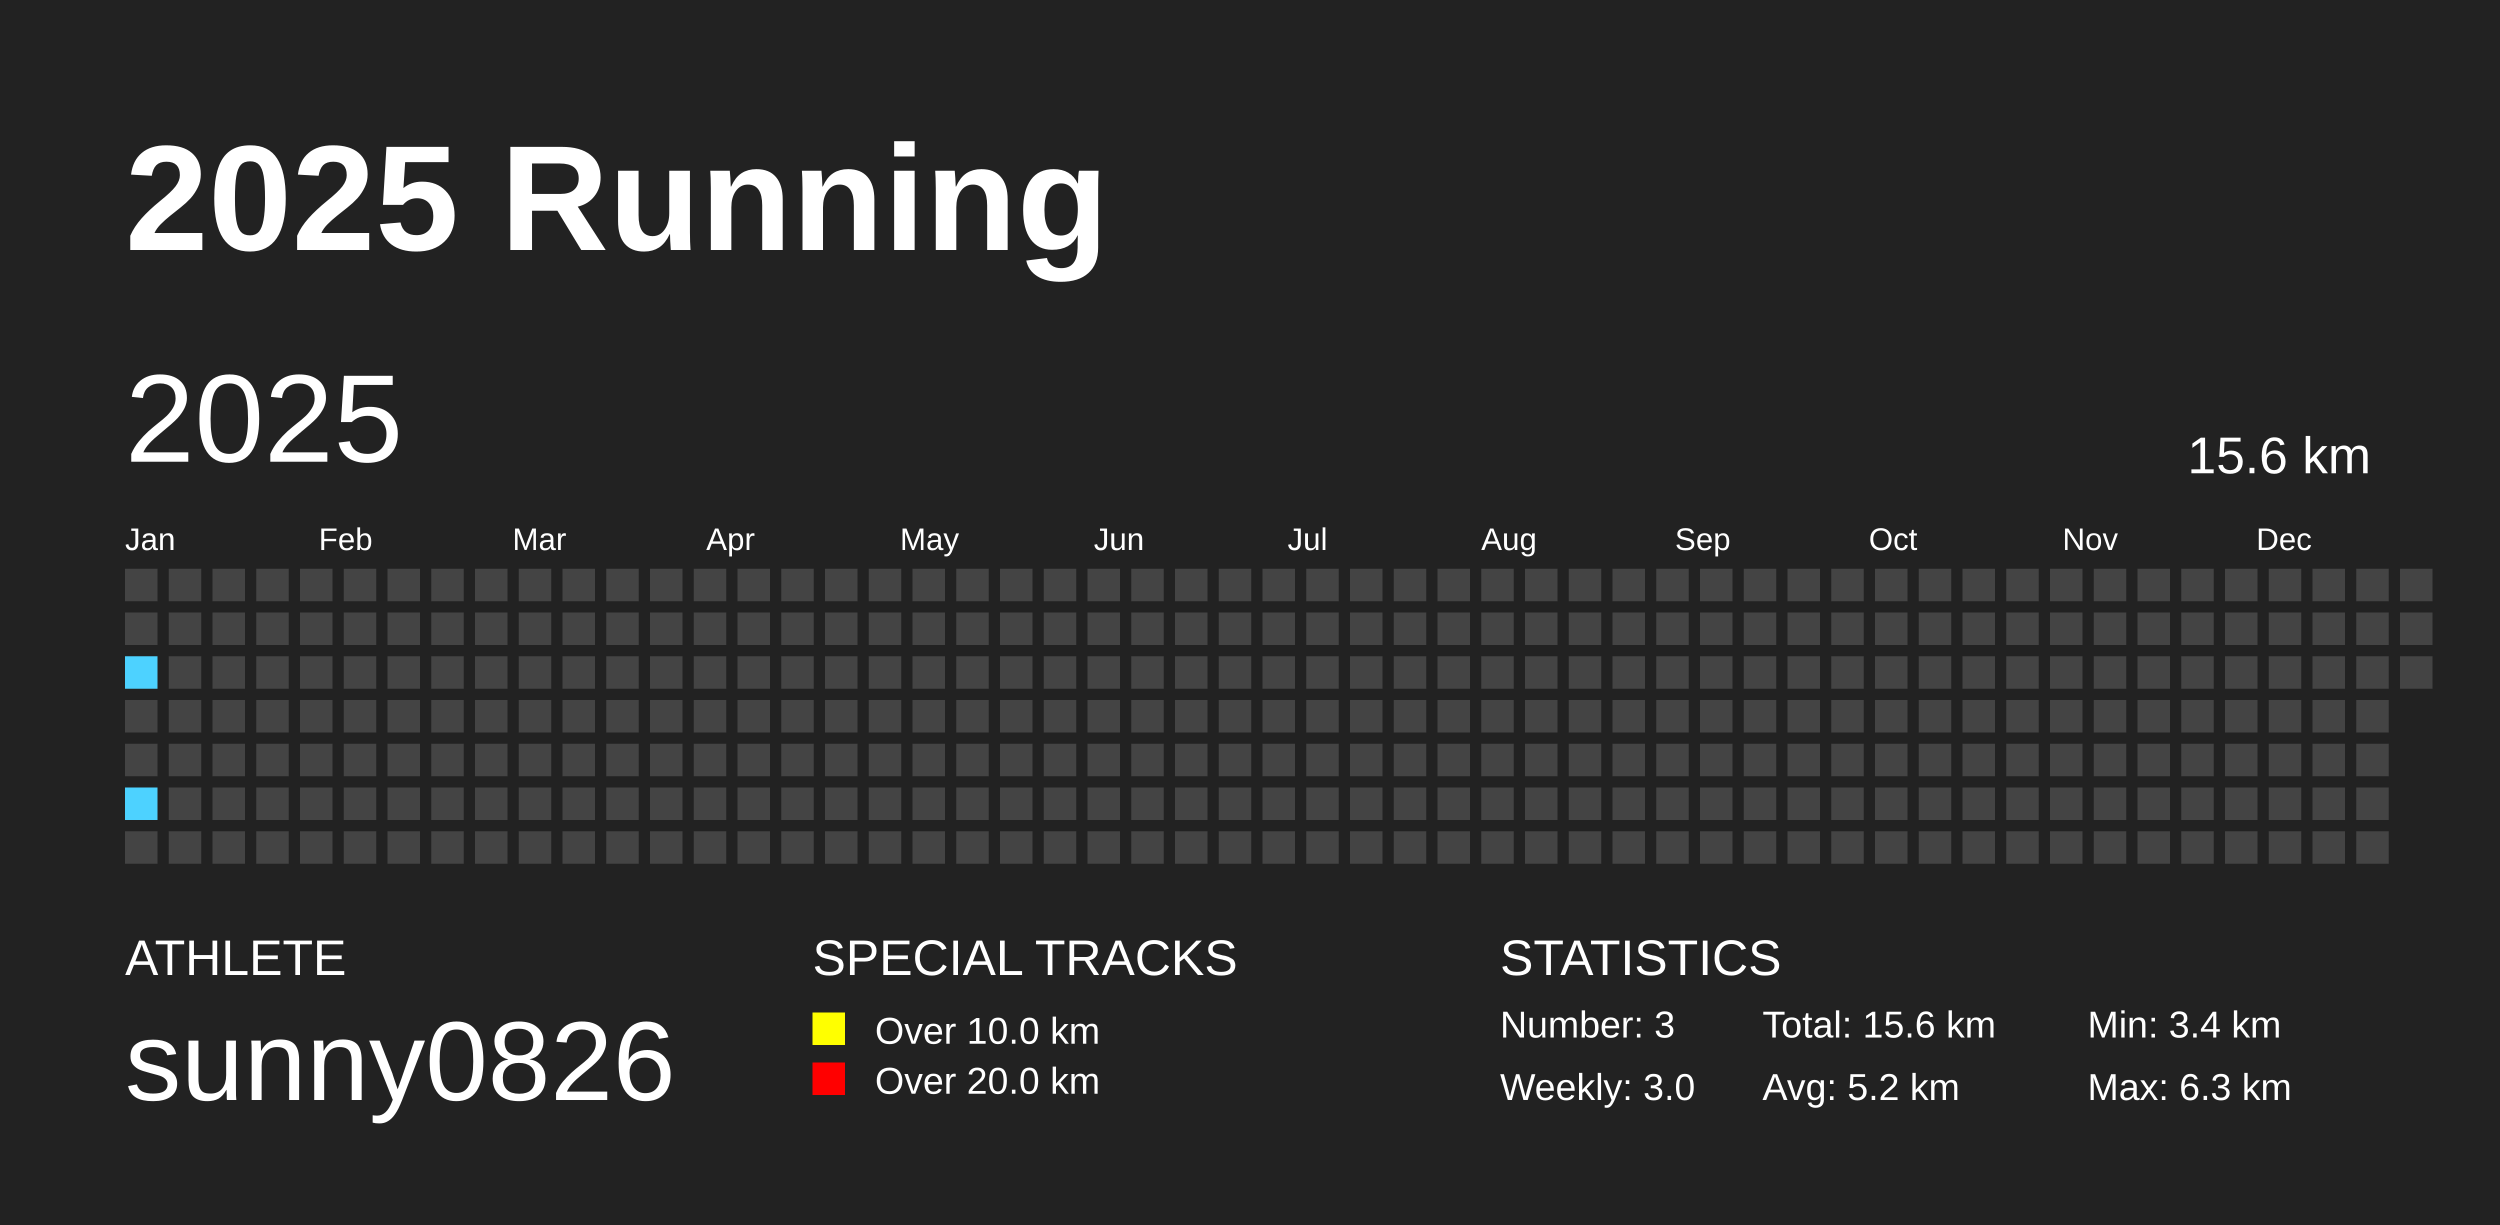
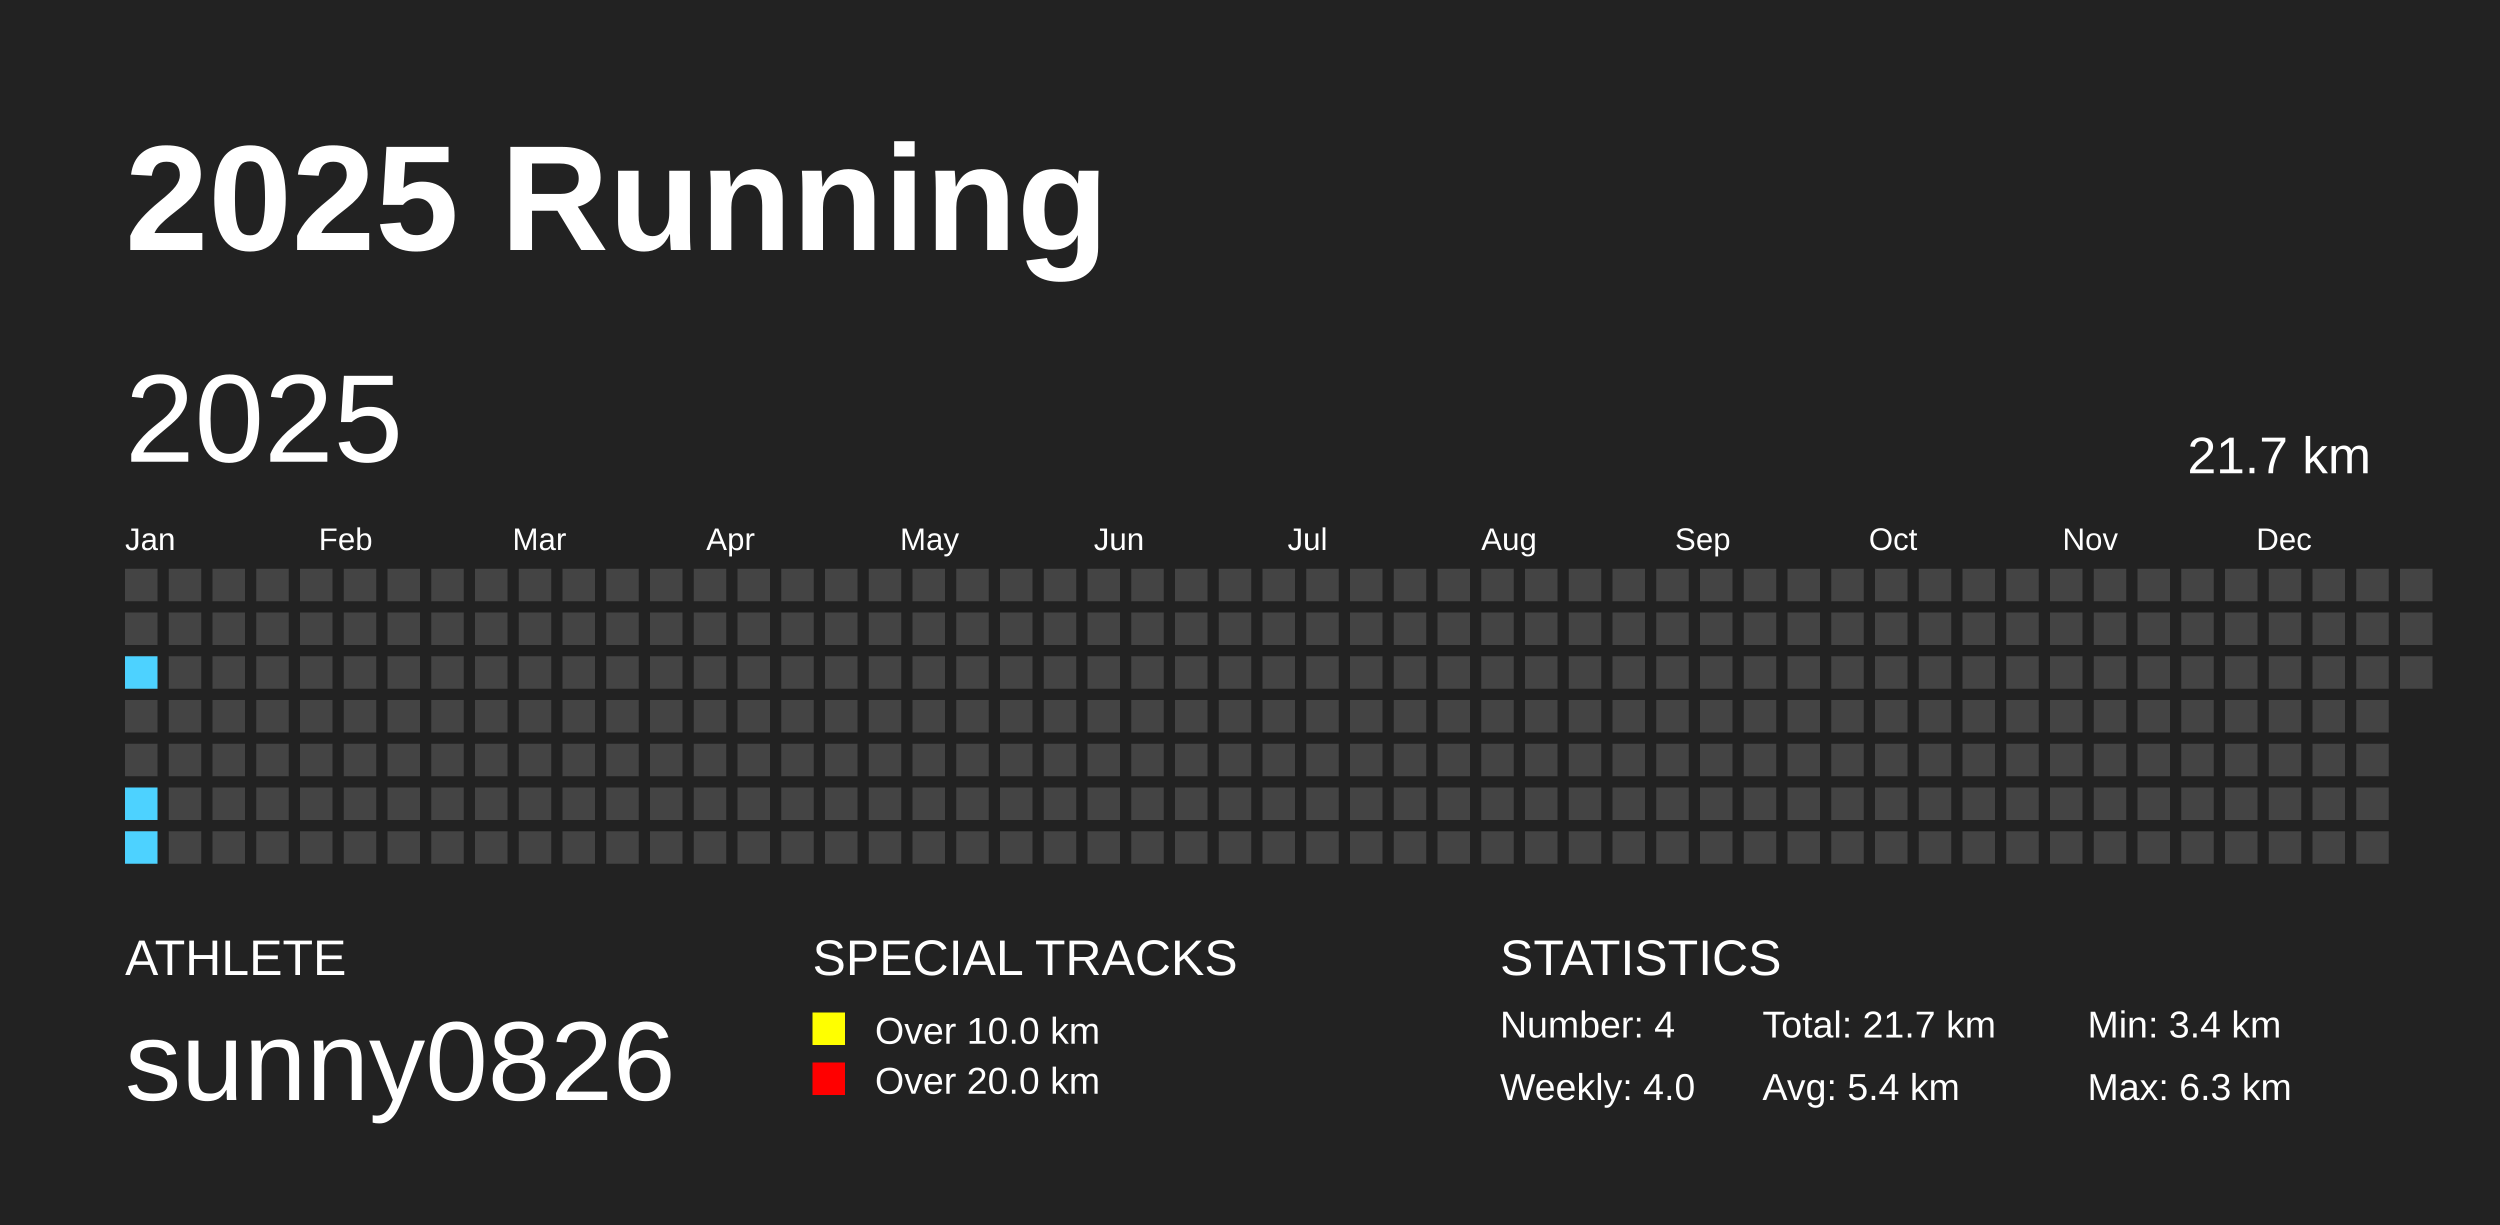
<svg xmlns="http://www.w3.org/2000/svg" baseProfile="full" height="98mm" version="1.1" viewBox="0,0,200,98" width="200mm">
  <defs />
  <rect fill="#222222" height="98" width="200" x="0" y="0" />
  <text fill="#FFFFFF" style="font-size:12px; font-family:Arial; font-weight:bold;" x="10" y="20">2025 Running</text>
  <text fill="#FFFFFF" style="font-size:4px; font-family:Arial" x="10" y="78">ATHLETE</text>
  <text fill="#FFFFFF" style="font-size:9px; font-family:Arial" x="10" y="88">sunny0826</text>
  <text fill="#FFFFFF" style="font-size:4px; font-family:Arial" x="65" y="78">SPECIAL TRACKS</text>
  <rect fill="yellow" height="2.6" width="2.6" x="65" y="81" />
  <text fill="#FFFFFF" style="font-size:3px; font-family:Arial" x="70" y="83.5">Over 10.0 km</text>
  <rect fill="red" height="2.6" width="2.6" x="65" y="85" />
  <text fill="#FFFFFF" style="font-size:3px; font-family:Arial" x="70" y="87.5">Over 20.0 km</text>
  <text fill="#FFFFFF" style="font-size:4px; font-family:Arial" x="120" y="78">STATISTICS</text>
-   <text fill="#FFFFFF" style="font-size:3px; font-family:Arial" x="120" y="83">Number: 3</text>
-   <text fill="#FFFFFF" style="font-size:3px; font-family:Arial" x="120" y="88">Weekly: 3.0</text>
-   <text fill="#FFFFFF" style="font-size:3px; font-family:Arial" x="141" y="83">Total: 15.6 km</text>
-   <text fill="#FFFFFF" style="font-size:3px; font-family:Arial" x="141" y="88">Avg: 5.2 km</text>
+   <text fill="#FFFFFF" style="font-size:3px; font-family:Arial" x="120" y="83">Number: 4</text>
+   <text fill="#FFFFFF" style="font-size:3px; font-family:Arial" x="120" y="88">Weekly: 4.0</text>
+   <text fill="#FFFFFF" style="font-size:3px; font-family:Arial" x="141" y="83">Total: 21.7 km</text>
+   <text fill="#FFFFFF" style="font-size:3px; font-family:Arial" x="141" y="88">Avg: 5.4 km</text>
  <text fill="#FFFFFF" style="font-size:3px; font-family:Arial" x="167" y="83">Min: 3.4 km</text>
  <text fill="#FFFFFF" style="font-size:3px; font-family:Arial" x="167" y="88">Max: 6.3 km</text>
  <text dominant-baseline="hanging" fill="#FFFFFF" style="font-size:10.0px; font-family:Arial;" x="10" y="30">2025</text>
-   <text dominant-baseline="hanging" fill="#FFFFFF" style="font-size:4.125px; font-family:Arial;" x="175" y="35">15.6 km</text>
+   <text dominant-baseline="hanging" fill="#FFFFFF" style="font-size:4.125px; font-family:Arial;" x="175" y="35">21.7 km</text>
  <text fill="#FFFFFF" style="font-size:2.5px; font-family:Arial" x="10.0" y="44">Jan</text>
  <text fill="#FFFFFF" style="font-size:2.5px; font-family:Arial" x="25.5" y="44">Feb</text>
  <text fill="#FFFFFF" style="font-size:2.5px; font-family:Arial" x="41.0" y="44">Mar</text>
  <text fill="#FFFFFF" style="font-size:2.5px; font-family:Arial" x="56.5" y="44">Apr</text>
  <text fill="#FFFFFF" style="font-size:2.5px; font-family:Arial" x="72.0" y="44">May</text>
  <text fill="#FFFFFF" style="font-size:2.5px; font-family:Arial" x="87.5" y="44">Jun</text>
  <text fill="#FFFFFF" style="font-size:2.5px; font-family:Arial" x="103.0" y="44">Jul</text>
  <text fill="#FFFFFF" style="font-size:2.5px; font-family:Arial" x="118.5" y="44">Aug</text>
  <text fill="#FFFFFF" style="font-size:2.5px; font-family:Arial" x="134.0" y="44">Sep</text>
  <text fill="#FFFFFF" style="font-size:2.5px; font-family:Arial" x="149.5" y="44">Oct</text>
  <text fill="#FFFFFF" style="font-size:2.5px; font-family:Arial" x="165.0" y="44">Nov</text>
  <text fill="#FFFFFF" style="font-size:2.5px; font-family:Arial" x="180.5" y="44">Dec</text>
  <rect fill="#444444" height="2.6" width="2.6" x="10.0" y="45.5" />
  <rect fill="#444444" height="2.6" width="2.6" x="10.0" y="49.0" />
  <rect fill="#4DD2FF" height="2.6" width="2.6" x="10.0" y="52.5" />
  <rect fill="#444444" height="2.6" width="2.6" x="10.0" y="56.0" />
  <rect fill="#444444" height="2.6" width="2.6" x="10.0" y="59.5" />
  <rect fill="#4DD2FF" height="2.6" width="2.6" x="10.0" y="63.0" />
-   <rect fill="#444444" height="2.6" width="2.6" x="10.0" y="66.5" />
+   <rect fill="#4DD2FF" height="2.6" width="2.6" x="10.0" y="66.5" />
  <rect fill="#444444" height="2.6" width="2.6" x="13.5" y="45.5" />
  <rect fill="#444444" height="2.6" width="2.6" x="13.5" y="49.0" />
  <rect fill="#444444" height="2.6" width="2.6" x="13.5" y="52.5" />
  <rect fill="#444444" height="2.6" width="2.6" x="13.5" y="56.0" />
  <rect fill="#444444" height="2.6" width="2.6" x="13.5" y="59.5" />
  <rect fill="#444444" height="2.6" width="2.6" x="13.5" y="63.0" />
  <rect fill="#444444" height="2.6" width="2.6" x="13.5" y="66.5" />
  <rect fill="#444444" height="2.6" width="2.6" x="17.0" y="45.5" />
  <rect fill="#444444" height="2.6" width="2.6" x="17.0" y="49.0" />
  <rect fill="#444444" height="2.6" width="2.6" x="17.0" y="52.5" />
  <rect fill="#444444" height="2.6" width="2.6" x="17.0" y="56.0" />
  <rect fill="#444444" height="2.6" width="2.6" x="17.0" y="59.5" />
  <rect fill="#444444" height="2.6" width="2.6" x="17.0" y="63.0" />
  <rect fill="#444444" height="2.6" width="2.6" x="17.0" y="66.5" />
  <rect fill="#444444" height="2.6" width="2.6" x="20.5" y="45.5" />
  <rect fill="#444444" height="2.6" width="2.6" x="20.5" y="49.0" />
  <rect fill="#444444" height="2.6" width="2.6" x="20.5" y="52.5" />
  <rect fill="#444444" height="2.6" width="2.6" x="20.5" y="56.0" />
  <rect fill="#444444" height="2.6" width="2.6" x="20.5" y="59.5" />
  <rect fill="#444444" height="2.6" width="2.6" x="20.5" y="63.0" />
  <rect fill="#444444" height="2.6" width="2.6" x="20.5" y="66.5" />
  <rect fill="#444444" height="2.6" width="2.6" x="24.0" y="45.5" />
  <rect fill="#444444" height="2.6" width="2.6" x="24.0" y="49.0" />
  <rect fill="#444444" height="2.6" width="2.6" x="24.0" y="52.5" />
  <rect fill="#444444" height="2.6" width="2.6" x="24.0" y="56.0" />
  <rect fill="#444444" height="2.6" width="2.6" x="24.0" y="59.5" />
  <rect fill="#444444" height="2.6" width="2.6" x="24.0" y="63.0" />
  <rect fill="#444444" height="2.6" width="2.6" x="24.0" y="66.5" />
  <rect fill="#444444" height="2.6" width="2.6" x="27.5" y="45.5" />
  <rect fill="#444444" height="2.6" width="2.6" x="27.5" y="49.0" />
  <rect fill="#444444" height="2.6" width="2.6" x="27.5" y="52.5" />
  <rect fill="#444444" height="2.6" width="2.6" x="27.5" y="56.0" />
  <rect fill="#444444" height="2.6" width="2.6" x="27.5" y="59.5" />
  <rect fill="#444444" height="2.6" width="2.6" x="27.5" y="63.0" />
  <rect fill="#444444" height="2.6" width="2.6" x="27.5" y="66.5" />
  <rect fill="#444444" height="2.6" width="2.6" x="31.0" y="45.5" />
  <rect fill="#444444" height="2.6" width="2.6" x="31.0" y="49.0" />
  <rect fill="#444444" height="2.6" width="2.6" x="31.0" y="52.5" />
  <rect fill="#444444" height="2.6" width="2.6" x="31.0" y="56.0" />
  <rect fill="#444444" height="2.6" width="2.6" x="31.0" y="59.5" />
  <rect fill="#444444" height="2.6" width="2.6" x="31.0" y="63.0" />
  <rect fill="#444444" height="2.6" width="2.6" x="31.0" y="66.5" />
  <rect fill="#444444" height="2.6" width="2.6" x="34.5" y="45.5" />
  <rect fill="#444444" height="2.6" width="2.6" x="34.5" y="49.0" />
  <rect fill="#444444" height="2.6" width="2.6" x="34.5" y="52.5" />
  <rect fill="#444444" height="2.6" width="2.6" x="34.5" y="56.0" />
  <rect fill="#444444" height="2.6" width="2.6" x="34.5" y="59.5" />
  <rect fill="#444444" height="2.6" width="2.6" x="34.5" y="63.0" />
  <rect fill="#444444" height="2.6" width="2.6" x="34.5" y="66.5" />
  <rect fill="#444444" height="2.6" width="2.6" x="38.0" y="45.5" />
  <rect fill="#444444" height="2.6" width="2.6" x="38.0" y="49.0" />
  <rect fill="#444444" height="2.6" width="2.6" x="38.0" y="52.5" />
  <rect fill="#444444" height="2.6" width="2.6" x="38.0" y="56.0" />
  <rect fill="#444444" height="2.6" width="2.6" x="38.0" y="59.5" />
  <rect fill="#444444" height="2.6" width="2.6" x="38.0" y="63.0" />
  <rect fill="#444444" height="2.6" width="2.6" x="38.0" y="66.5" />
  <rect fill="#444444" height="2.6" width="2.6" x="41.5" y="45.5" />
  <rect fill="#444444" height="2.6" width="2.6" x="41.5" y="49.0" />
  <rect fill="#444444" height="2.6" width="2.6" x="41.5" y="52.5" />
  <rect fill="#444444" height="2.6" width="2.6" x="41.5" y="56.0" />
  <rect fill="#444444" height="2.6" width="2.6" x="41.5" y="59.5" />
  <rect fill="#444444" height="2.6" width="2.6" x="41.5" y="63.0" />
  <rect fill="#444444" height="2.6" width="2.6" x="41.5" y="66.5" />
  <rect fill="#444444" height="2.6" width="2.6" x="45.0" y="45.5" />
  <rect fill="#444444" height="2.6" width="2.6" x="45.0" y="49.0" />
  <rect fill="#444444" height="2.6" width="2.6" x="45.0" y="52.5" />
  <rect fill="#444444" height="2.6" width="2.6" x="45.0" y="56.0" />
  <rect fill="#444444" height="2.6" width="2.6" x="45.0" y="59.5" />
  <rect fill="#444444" height="2.6" width="2.6" x="45.0" y="63.0" />
  <rect fill="#444444" height="2.6" width="2.6" x="45.0" y="66.5" />
  <rect fill="#444444" height="2.6" width="2.6" x="48.5" y="45.5" />
  <rect fill="#444444" height="2.6" width="2.6" x="48.5" y="49.0" />
  <rect fill="#444444" height="2.6" width="2.6" x="48.5" y="52.5" />
  <rect fill="#444444" height="2.6" width="2.6" x="48.5" y="56.0" />
  <rect fill="#444444" height="2.6" width="2.6" x="48.5" y="59.5" />
  <rect fill="#444444" height="2.6" width="2.6" x="48.5" y="63.0" />
  <rect fill="#444444" height="2.6" width="2.6" x="48.5" y="66.5" />
  <rect fill="#444444" height="2.6" width="2.6" x="52.0" y="45.5" />
  <rect fill="#444444" height="2.6" width="2.6" x="52.0" y="49.0" />
  <rect fill="#444444" height="2.6" width="2.6" x="52.0" y="52.5" />
  <rect fill="#444444" height="2.6" width="2.6" x="52.0" y="56.0" />
  <rect fill="#444444" height="2.6" width="2.6" x="52.0" y="59.5" />
  <rect fill="#444444" height="2.6" width="2.6" x="52.0" y="63.0" />
  <rect fill="#444444" height="2.6" width="2.6" x="52.0" y="66.5" />
  <rect fill="#444444" height="2.6" width="2.6" x="55.5" y="45.5" />
  <rect fill="#444444" height="2.6" width="2.6" x="55.5" y="49.0" />
  <rect fill="#444444" height="2.6" width="2.6" x="55.5" y="52.5" />
  <rect fill="#444444" height="2.6" width="2.6" x="55.5" y="56.0" />
  <rect fill="#444444" height="2.6" width="2.6" x="55.5" y="59.5" />
  <rect fill="#444444" height="2.6" width="2.6" x="55.5" y="63.0" />
  <rect fill="#444444" height="2.6" width="2.6" x="55.5" y="66.5" />
  <rect fill="#444444" height="2.6" width="2.6" x="59.0" y="45.5" />
  <rect fill="#444444" height="2.6" width="2.6" x="59.0" y="49.0" />
  <rect fill="#444444" height="2.6" width="2.6" x="59.0" y="52.5" />
  <rect fill="#444444" height="2.6" width="2.6" x="59.0" y="56.0" />
  <rect fill="#444444" height="2.6" width="2.6" x="59.0" y="59.5" />
  <rect fill="#444444" height="2.6" width="2.6" x="59.0" y="63.0" />
  <rect fill="#444444" height="2.6" width="2.6" x="59.0" y="66.5" />
  <rect fill="#444444" height="2.6" width="2.6" x="62.5" y="45.5" />
  <rect fill="#444444" height="2.6" width="2.6" x="62.5" y="49.0" />
  <rect fill="#444444" height="2.6" width="2.6" x="62.5" y="52.5" />
  <rect fill="#444444" height="2.6" width="2.6" x="62.5" y="56.0" />
  <rect fill="#444444" height="2.6" width="2.6" x="62.5" y="59.5" />
  <rect fill="#444444" height="2.6" width="2.6" x="62.5" y="63.0" />
  <rect fill="#444444" height="2.6" width="2.6" x="62.5" y="66.5" />
  <rect fill="#444444" height="2.6" width="2.6" x="66.0" y="45.5" />
  <rect fill="#444444" height="2.6" width="2.6" x="66.0" y="49.0" />
  <rect fill="#444444" height="2.6" width="2.6" x="66.0" y="52.5" />
  <rect fill="#444444" height="2.6" width="2.6" x="66.0" y="56.0" />
  <rect fill="#444444" height="2.6" width="2.6" x="66.0" y="59.5" />
  <rect fill="#444444" height="2.6" width="2.6" x="66.0" y="63.0" />
  <rect fill="#444444" height="2.6" width="2.6" x="66.0" y="66.5" />
  <rect fill="#444444" height="2.6" width="2.6" x="69.5" y="45.5" />
  <rect fill="#444444" height="2.6" width="2.6" x="69.5" y="49.0" />
  <rect fill="#444444" height="2.6" width="2.6" x="69.5" y="52.5" />
  <rect fill="#444444" height="2.6" width="2.6" x="69.5" y="56.0" />
  <rect fill="#444444" height="2.6" width="2.6" x="69.5" y="59.5" />
  <rect fill="#444444" height="2.6" width="2.6" x="69.5" y="63.0" />
  <rect fill="#444444" height="2.6" width="2.6" x="69.5" y="66.5" />
  <rect fill="#444444" height="2.6" width="2.6" x="73.0" y="45.5" />
  <rect fill="#444444" height="2.6" width="2.6" x="73.0" y="49.0" />
  <rect fill="#444444" height="2.6" width="2.6" x="73.0" y="52.5" />
  <rect fill="#444444" height="2.6" width="2.6" x="73.0" y="56.0" />
  <rect fill="#444444" height="2.6" width="2.6" x="73.0" y="59.5" />
  <rect fill="#444444" height="2.6" width="2.6" x="73.0" y="63.0" />
  <rect fill="#444444" height="2.6" width="2.6" x="73.0" y="66.5" />
  <rect fill="#444444" height="2.6" width="2.6" x="76.5" y="45.5" />
  <rect fill="#444444" height="2.6" width="2.6" x="76.5" y="49.0" />
  <rect fill="#444444" height="2.6" width="2.6" x="76.5" y="52.5" />
  <rect fill="#444444" height="2.6" width="2.6" x="76.5" y="56.0" />
  <rect fill="#444444" height="2.6" width="2.6" x="76.5" y="59.5" />
  <rect fill="#444444" height="2.6" width="2.6" x="76.5" y="63.0" />
  <rect fill="#444444" height="2.6" width="2.6" x="76.5" y="66.5" />
  <rect fill="#444444" height="2.6" width="2.6" x="80.0" y="45.5" />
  <rect fill="#444444" height="2.6" width="2.6" x="80.0" y="49.0" />
  <rect fill="#444444" height="2.6" width="2.6" x="80.0" y="52.5" />
  <rect fill="#444444" height="2.6" width="2.6" x="80.0" y="56.0" />
  <rect fill="#444444" height="2.6" width="2.6" x="80.0" y="59.5" />
  <rect fill="#444444" height="2.6" width="2.6" x="80.0" y="63.0" />
  <rect fill="#444444" height="2.6" width="2.6" x="80.0" y="66.5" />
  <rect fill="#444444" height="2.6" width="2.6" x="83.5" y="45.5" />
  <rect fill="#444444" height="2.6" width="2.6" x="83.5" y="49.0" />
  <rect fill="#444444" height="2.6" width="2.6" x="83.5" y="52.5" />
  <rect fill="#444444" height="2.6" width="2.6" x="83.5" y="56.0" />
  <rect fill="#444444" height="2.6" width="2.6" x="83.5" y="59.5" />
  <rect fill="#444444" height="2.6" width="2.6" x="83.5" y="63.0" />
  <rect fill="#444444" height="2.6" width="2.6" x="83.5" y="66.5" />
  <rect fill="#444444" height="2.6" width="2.6" x="87.0" y="45.5" />
  <rect fill="#444444" height="2.6" width="2.6" x="87.0" y="49.0" />
  <rect fill="#444444" height="2.6" width="2.6" x="87.0" y="52.5" />
  <rect fill="#444444" height="2.6" width="2.6" x="87.0" y="56.0" />
  <rect fill="#444444" height="2.6" width="2.6" x="87.0" y="59.5" />
  <rect fill="#444444" height="2.6" width="2.6" x="87.0" y="63.0" />
  <rect fill="#444444" height="2.6" width="2.6" x="87.0" y="66.5" />
  <rect fill="#444444" height="2.6" width="2.6" x="90.5" y="45.5" />
  <rect fill="#444444" height="2.6" width="2.6" x="90.5" y="49.0" />
  <rect fill="#444444" height="2.6" width="2.6" x="90.5" y="52.5" />
  <rect fill="#444444" height="2.6" width="2.6" x="90.5" y="56.0" />
  <rect fill="#444444" height="2.6" width="2.6" x="90.5" y="59.5" />
  <rect fill="#444444" height="2.6" width="2.6" x="90.5" y="63.0" />
  <rect fill="#444444" height="2.6" width="2.6" x="90.5" y="66.5" />
  <rect fill="#444444" height="2.6" width="2.6" x="94.0" y="45.5" />
  <rect fill="#444444" height="2.6" width="2.6" x="94.0" y="49.0" />
  <rect fill="#444444" height="2.6" width="2.6" x="94.0" y="52.5" />
  <rect fill="#444444" height="2.6" width="2.6" x="94.0" y="56.0" />
  <rect fill="#444444" height="2.6" width="2.6" x="94.0" y="59.5" />
  <rect fill="#444444" height="2.6" width="2.6" x="94.0" y="63.0" />
  <rect fill="#444444" height="2.6" width="2.6" x="94.0" y="66.5" />
  <rect fill="#444444" height="2.6" width="2.6" x="97.5" y="45.5" />
  <rect fill="#444444" height="2.6" width="2.6" x="97.5" y="49.0" />
  <rect fill="#444444" height="2.6" width="2.6" x="97.5" y="52.5" />
  <rect fill="#444444" height="2.6" width="2.6" x="97.5" y="56.0" />
  <rect fill="#444444" height="2.6" width="2.6" x="97.5" y="59.5" />
  <rect fill="#444444" height="2.6" width="2.6" x="97.5" y="63.0" />
  <rect fill="#444444" height="2.6" width="2.6" x="97.5" y="66.5" />
  <rect fill="#444444" height="2.6" width="2.6" x="101.0" y="45.5" />
  <rect fill="#444444" height="2.6" width="2.6" x="101.0" y="49.0" />
  <rect fill="#444444" height="2.6" width="2.6" x="101.0" y="52.5" />
  <rect fill="#444444" height="2.6" width="2.6" x="101.0" y="56.0" />
  <rect fill="#444444" height="2.6" width="2.6" x="101.0" y="59.5" />
  <rect fill="#444444" height="2.6" width="2.6" x="101.0" y="63.0" />
  <rect fill="#444444" height="2.6" width="2.6" x="101.0" y="66.5" />
  <rect fill="#444444" height="2.6" width="2.6" x="104.5" y="45.5" />
  <rect fill="#444444" height="2.6" width="2.6" x="104.5" y="49.0" />
  <rect fill="#444444" height="2.6" width="2.6" x="104.5" y="52.5" />
  <rect fill="#444444" height="2.6" width="2.6" x="104.5" y="56.0" />
  <rect fill="#444444" height="2.6" width="2.6" x="104.5" y="59.5" />
  <rect fill="#444444" height="2.6" width="2.6" x="104.5" y="63.0" />
  <rect fill="#444444" height="2.6" width="2.6" x="104.5" y="66.5" />
  <rect fill="#444444" height="2.6" width="2.6" x="108.0" y="45.5" />
  <rect fill="#444444" height="2.6" width="2.6" x="108.0" y="49.0" />
  <rect fill="#444444" height="2.6" width="2.6" x="108.0" y="52.5" />
  <rect fill="#444444" height="2.6" width="2.6" x="108.0" y="56.0" />
  <rect fill="#444444" height="2.6" width="2.6" x="108.0" y="59.5" />
  <rect fill="#444444" height="2.6" width="2.6" x="108.0" y="63.0" />
  <rect fill="#444444" height="2.6" width="2.6" x="108.0" y="66.5" />
  <rect fill="#444444" height="2.6" width="2.6" x="111.5" y="45.5" />
  <rect fill="#444444" height="2.6" width="2.6" x="111.5" y="49.0" />
  <rect fill="#444444" height="2.6" width="2.6" x="111.5" y="52.5" />
  <rect fill="#444444" height="2.6" width="2.6" x="111.5" y="56.0" />
  <rect fill="#444444" height="2.6" width="2.6" x="111.5" y="59.5" />
  <rect fill="#444444" height="2.6" width="2.6" x="111.5" y="63.0" />
  <rect fill="#444444" height="2.6" width="2.6" x="111.5" y="66.5" />
  <rect fill="#444444" height="2.6" width="2.6" x="115.0" y="45.5" />
  <rect fill="#444444" height="2.6" width="2.6" x="115.0" y="49.0" />
  <rect fill="#444444" height="2.6" width="2.6" x="115.0" y="52.5" />
  <rect fill="#444444" height="2.6" width="2.6" x="115.0" y="56.0" />
  <rect fill="#444444" height="2.6" width="2.6" x="115.0" y="59.5" />
  <rect fill="#444444" height="2.6" width="2.6" x="115.0" y="63.0" />
  <rect fill="#444444" height="2.6" width="2.6" x="115.0" y="66.5" />
  <rect fill="#444444" height="2.6" width="2.6" x="118.5" y="45.5" />
  <rect fill="#444444" height="2.6" width="2.6" x="118.5" y="49.0" />
  <rect fill="#444444" height="2.6" width="2.6" x="118.5" y="52.5" />
  <rect fill="#444444" height="2.6" width="2.6" x="118.5" y="56.0" />
  <rect fill="#444444" height="2.6" width="2.6" x="118.5" y="59.5" />
  <rect fill="#444444" height="2.6" width="2.6" x="118.5" y="63.0" />
  <rect fill="#444444" height="2.6" width="2.6" x="118.5" y="66.5" />
  <rect fill="#444444" height="2.6" width="2.6" x="122.0" y="45.5" />
  <rect fill="#444444" height="2.6" width="2.6" x="122.0" y="49.0" />
  <rect fill="#444444" height="2.6" width="2.6" x="122.0" y="52.5" />
  <rect fill="#444444" height="2.6" width="2.6" x="122.0" y="56.0" />
  <rect fill="#444444" height="2.6" width="2.6" x="122.0" y="59.5" />
  <rect fill="#444444" height="2.6" width="2.6" x="122.0" y="63.0" />
  <rect fill="#444444" height="2.6" width="2.6" x="122.0" y="66.5" />
  <rect fill="#444444" height="2.6" width="2.6" x="125.5" y="45.5" />
  <rect fill="#444444" height="2.6" width="2.6" x="125.5" y="49.0" />
  <rect fill="#444444" height="2.6" width="2.6" x="125.5" y="52.5" />
  <rect fill="#444444" height="2.6" width="2.6" x="125.5" y="56.0" />
  <rect fill="#444444" height="2.6" width="2.6" x="125.5" y="59.5" />
  <rect fill="#444444" height="2.6" width="2.6" x="125.5" y="63.0" />
  <rect fill="#444444" height="2.6" width="2.6" x="125.5" y="66.5" />
  <rect fill="#444444" height="2.6" width="2.6" x="129.0" y="45.5" />
  <rect fill="#444444" height="2.6" width="2.6" x="129.0" y="49.0" />
  <rect fill="#444444" height="2.6" width="2.6" x="129.0" y="52.5" />
  <rect fill="#444444" height="2.6" width="2.6" x="129.0" y="56.0" />
  <rect fill="#444444" height="2.6" width="2.6" x="129.0" y="59.5" />
  <rect fill="#444444" height="2.6" width="2.6" x="129.0" y="63.0" />
  <rect fill="#444444" height="2.6" width="2.6" x="129.0" y="66.5" />
  <rect fill="#444444" height="2.6" width="2.6" x="132.5" y="45.5" />
  <rect fill="#444444" height="2.6" width="2.6" x="132.5" y="49.0" />
  <rect fill="#444444" height="2.6" width="2.6" x="132.5" y="52.5" />
  <rect fill="#444444" height="2.6" width="2.6" x="132.5" y="56.0" />
  <rect fill="#444444" height="2.6" width="2.6" x="132.5" y="59.5" />
  <rect fill="#444444" height="2.6" width="2.6" x="132.5" y="63.0" />
  <rect fill="#444444" height="2.6" width="2.6" x="132.5" y="66.5" />
  <rect fill="#444444" height="2.6" width="2.6" x="136.0" y="45.5" />
  <rect fill="#444444" height="2.6" width="2.6" x="136.0" y="49.0" />
  <rect fill="#444444" height="2.6" width="2.6" x="136.0" y="52.5" />
  <rect fill="#444444" height="2.6" width="2.6" x="136.0" y="56.0" />
  <rect fill="#444444" height="2.6" width="2.6" x="136.0" y="59.5" />
  <rect fill="#444444" height="2.6" width="2.6" x="136.0" y="63.0" />
  <rect fill="#444444" height="2.6" width="2.6" x="136.0" y="66.5" />
  <rect fill="#444444" height="2.6" width="2.6" x="139.5" y="45.5" />
  <rect fill="#444444" height="2.6" width="2.6" x="139.5" y="49.0" />
  <rect fill="#444444" height="2.6" width="2.6" x="139.5" y="52.5" />
  <rect fill="#444444" height="2.6" width="2.6" x="139.5" y="56.0" />
  <rect fill="#444444" height="2.6" width="2.6" x="139.5" y="59.5" />
  <rect fill="#444444" height="2.6" width="2.6" x="139.5" y="63.0" />
  <rect fill="#444444" height="2.6" width="2.6" x="139.5" y="66.5" />
  <rect fill="#444444" height="2.6" width="2.6" x="143.0" y="45.5" />
  <rect fill="#444444" height="2.6" width="2.6" x="143.0" y="49.0" />
  <rect fill="#444444" height="2.6" width="2.6" x="143.0" y="52.5" />
  <rect fill="#444444" height="2.6" width="2.6" x="143.0" y="56.0" />
  <rect fill="#444444" height="2.6" width="2.6" x="143.0" y="59.5" />
  <rect fill="#444444" height="2.6" width="2.6" x="143.0" y="63.0" />
  <rect fill="#444444" height="2.6" width="2.6" x="143.0" y="66.5" />
  <rect fill="#444444" height="2.6" width="2.6" x="146.5" y="45.5" />
  <rect fill="#444444" height="2.6" width="2.6" x="146.5" y="49.0" />
  <rect fill="#444444" height="2.6" width="2.6" x="146.5" y="52.5" />
  <rect fill="#444444" height="2.6" width="2.6" x="146.5" y="56.0" />
  <rect fill="#444444" height="2.6" width="2.6" x="146.5" y="59.5" />
  <rect fill="#444444" height="2.6" width="2.6" x="146.5" y="63.0" />
  <rect fill="#444444" height="2.6" width="2.6" x="146.5" y="66.5" />
  <rect fill="#444444" height="2.6" width="2.6" x="150.0" y="45.5" />
  <rect fill="#444444" height="2.6" width="2.6" x="150.0" y="49.0" />
  <rect fill="#444444" height="2.6" width="2.6" x="150.0" y="52.5" />
  <rect fill="#444444" height="2.6" width="2.6" x="150.0" y="56.0" />
  <rect fill="#444444" height="2.6" width="2.6" x="150.0" y="59.5" />
  <rect fill="#444444" height="2.6" width="2.6" x="150.0" y="63.0" />
  <rect fill="#444444" height="2.6" width="2.6" x="150.0" y="66.5" />
  <rect fill="#444444" height="2.6" width="2.6" x="153.5" y="45.5" />
  <rect fill="#444444" height="2.6" width="2.6" x="153.5" y="49.0" />
  <rect fill="#444444" height="2.6" width="2.6" x="153.5" y="52.5" />
  <rect fill="#444444" height="2.6" width="2.6" x="153.5" y="56.0" />
  <rect fill="#444444" height="2.6" width="2.6" x="153.5" y="59.5" />
  <rect fill="#444444" height="2.6" width="2.6" x="153.5" y="63.0" />
  <rect fill="#444444" height="2.6" width="2.6" x="153.5" y="66.5" />
  <rect fill="#444444" height="2.6" width="2.6" x="157.0" y="45.5" />
  <rect fill="#444444" height="2.6" width="2.6" x="157.0" y="49.0" />
  <rect fill="#444444" height="2.6" width="2.6" x="157.0" y="52.5" />
  <rect fill="#444444" height="2.6" width="2.6" x="157.0" y="56.0" />
  <rect fill="#444444" height="2.6" width="2.6" x="157.0" y="59.5" />
  <rect fill="#444444" height="2.6" width="2.6" x="157.0" y="63.0" />
  <rect fill="#444444" height="2.6" width="2.6" x="157.0" y="66.5" />
  <rect fill="#444444" height="2.6" width="2.6" x="160.5" y="45.5" />
  <rect fill="#444444" height="2.6" width="2.6" x="160.5" y="49.0" />
  <rect fill="#444444" height="2.6" width="2.6" x="160.5" y="52.5" />
  <rect fill="#444444" height="2.6" width="2.6" x="160.5" y="56.0" />
  <rect fill="#444444" height="2.6" width="2.6" x="160.5" y="59.5" />
  <rect fill="#444444" height="2.6" width="2.6" x="160.5" y="63.0" />
  <rect fill="#444444" height="2.6" width="2.6" x="160.5" y="66.5" />
  <rect fill="#444444" height="2.6" width="2.6" x="164.0" y="45.5" />
  <rect fill="#444444" height="2.6" width="2.6" x="164.0" y="49.0" />
  <rect fill="#444444" height="2.6" width="2.6" x="164.0" y="52.5" />
  <rect fill="#444444" height="2.6" width="2.6" x="164.0" y="56.0" />
  <rect fill="#444444" height="2.6" width="2.6" x="164.0" y="59.5" />
  <rect fill="#444444" height="2.6" width="2.6" x="164.0" y="63.0" />
  <rect fill="#444444" height="2.6" width="2.6" x="164.0" y="66.5" />
  <rect fill="#444444" height="2.6" width="2.6" x="167.5" y="45.5" />
  <rect fill="#444444" height="2.6" width="2.6" x="167.5" y="49.0" />
  <rect fill="#444444" height="2.6" width="2.6" x="167.5" y="52.5" />
  <rect fill="#444444" height="2.6" width="2.6" x="167.5" y="56.0" />
  <rect fill="#444444" height="2.6" width="2.6" x="167.5" y="59.5" />
  <rect fill="#444444" height="2.6" width="2.6" x="167.5" y="63.0" />
  <rect fill="#444444" height="2.6" width="2.6" x="167.5" y="66.5" />
  <rect fill="#444444" height="2.6" width="2.6" x="171.0" y="45.5" />
  <rect fill="#444444" height="2.6" width="2.6" x="171.0" y="49.0" />
  <rect fill="#444444" height="2.6" width="2.6" x="171.0" y="52.5" />
  <rect fill="#444444" height="2.6" width="2.6" x="171.0" y="56.0" />
  <rect fill="#444444" height="2.6" width="2.6" x="171.0" y="59.5" />
  <rect fill="#444444" height="2.6" width="2.6" x="171.0" y="63.0" />
  <rect fill="#444444" height="2.6" width="2.6" x="171.0" y="66.5" />
  <rect fill="#444444" height="2.6" width="2.6" x="174.5" y="45.5" />
  <rect fill="#444444" height="2.6" width="2.6" x="174.5" y="49.0" />
  <rect fill="#444444" height="2.6" width="2.6" x="174.5" y="52.5" />
  <rect fill="#444444" height="2.6" width="2.6" x="174.5" y="56.0" />
  <rect fill="#444444" height="2.6" width="2.6" x="174.5" y="59.5" />
  <rect fill="#444444" height="2.6" width="2.6" x="174.5" y="63.0" />
  <rect fill="#444444" height="2.6" width="2.6" x="174.5" y="66.5" />
  <rect fill="#444444" height="2.6" width="2.6" x="178.0" y="45.5" />
  <rect fill="#444444" height="2.6" width="2.6" x="178.0" y="49.0" />
  <rect fill="#444444" height="2.6" width="2.6" x="178.0" y="52.5" />
  <rect fill="#444444" height="2.6" width="2.6" x="178.0" y="56.0" />
  <rect fill="#444444" height="2.6" width="2.6" x="178.0" y="59.5" />
  <rect fill="#444444" height="2.6" width="2.6" x="178.0" y="63.0" />
  <rect fill="#444444" height="2.6" width="2.6" x="178.0" y="66.5" />
  <rect fill="#444444" height="2.6" width="2.6" x="181.5" y="45.5" />
  <rect fill="#444444" height="2.6" width="2.6" x="181.5" y="49.0" />
  <rect fill="#444444" height="2.6" width="2.6" x="181.5" y="52.5" />
  <rect fill="#444444" height="2.6" width="2.6" x="181.5" y="56.0" />
  <rect fill="#444444" height="2.6" width="2.6" x="181.5" y="59.5" />
  <rect fill="#444444" height="2.6" width="2.6" x="181.5" y="63.0" />
  <rect fill="#444444" height="2.6" width="2.6" x="181.5" y="66.5" />
  <rect fill="#444444" height="2.6" width="2.6" x="185.0" y="45.5" />
  <rect fill="#444444" height="2.6" width="2.6" x="185.0" y="49.0" />
  <rect fill="#444444" height="2.6" width="2.6" x="185.0" y="52.5" />
  <rect fill="#444444" height="2.6" width="2.6" x="185.0" y="56.0" />
  <rect fill="#444444" height="2.6" width="2.6" x="185.0" y="59.5" />
  <rect fill="#444444" height="2.6" width="2.6" x="185.0" y="63.0" />
  <rect fill="#444444" height="2.6" width="2.6" x="185.0" y="66.5" />
  <rect fill="#444444" height="2.6" width="2.6" x="188.5" y="45.5" />
  <rect fill="#444444" height="2.6" width="2.6" x="188.5" y="49.0" />
  <rect fill="#444444" height="2.6" width="2.6" x="188.5" y="52.5" />
  <rect fill="#444444" height="2.6" width="2.6" x="188.5" y="56.0" />
  <rect fill="#444444" height="2.6" width="2.6" x="188.5" y="59.5" />
  <rect fill="#444444" height="2.6" width="2.6" x="188.5" y="63.0" />
  <rect fill="#444444" height="2.6" width="2.6" x="188.5" y="66.5" />
  <rect fill="#444444" height="2.6" width="2.6" x="192.0" y="45.5" />
  <rect fill="#444444" height="2.6" width="2.6" x="192.0" y="49.0" />
  <rect fill="#444444" height="2.6" width="2.6" x="192.0" y="52.5" />
</svg>
